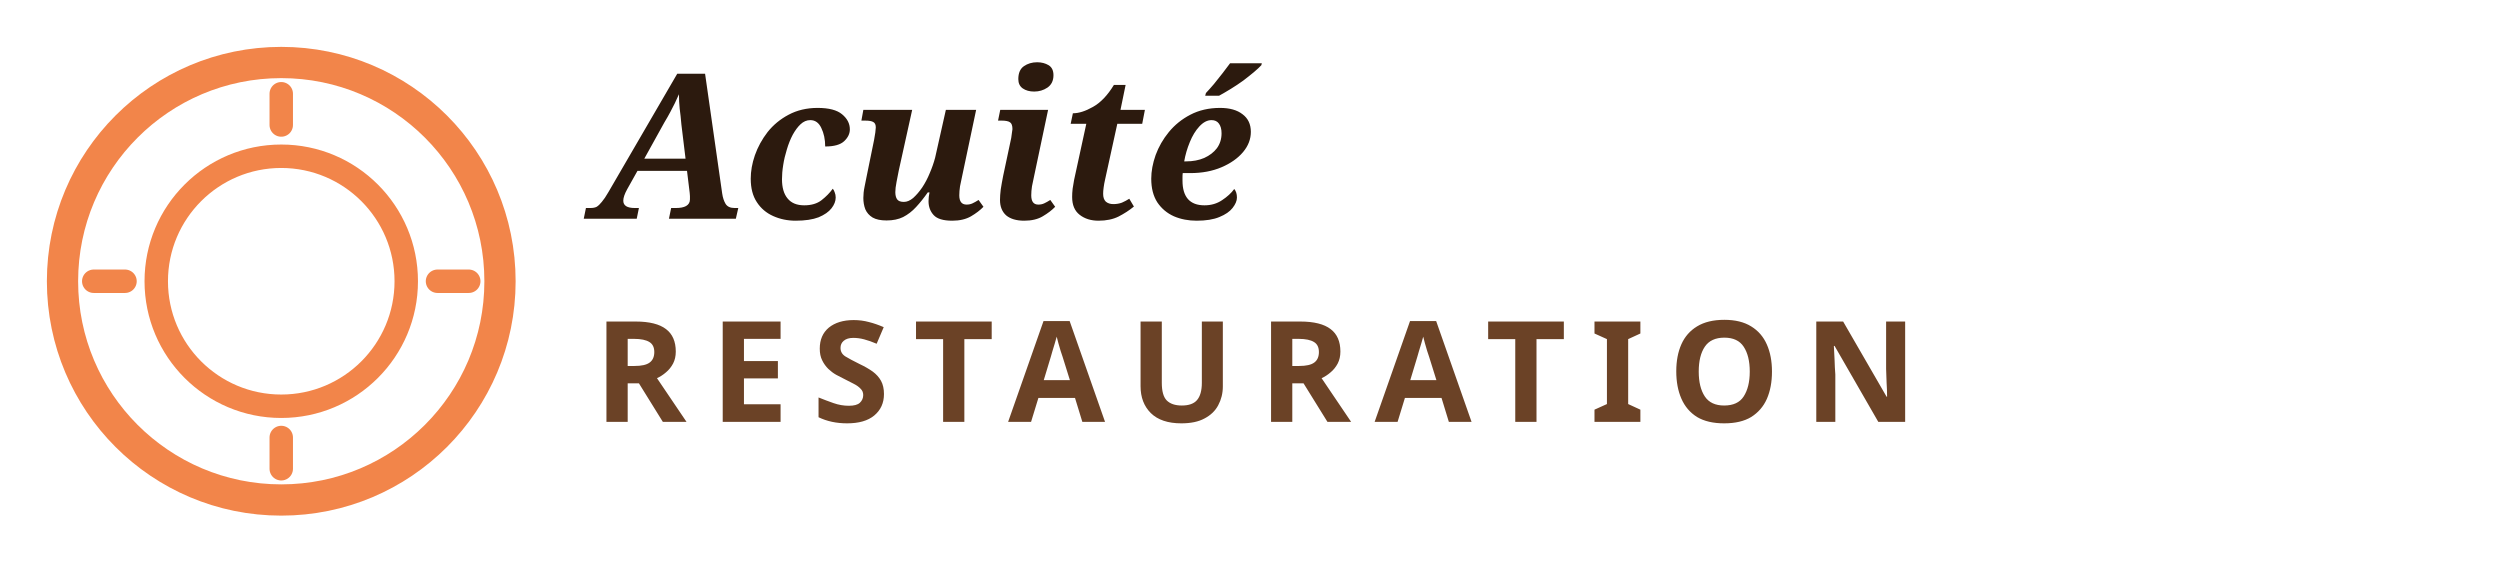
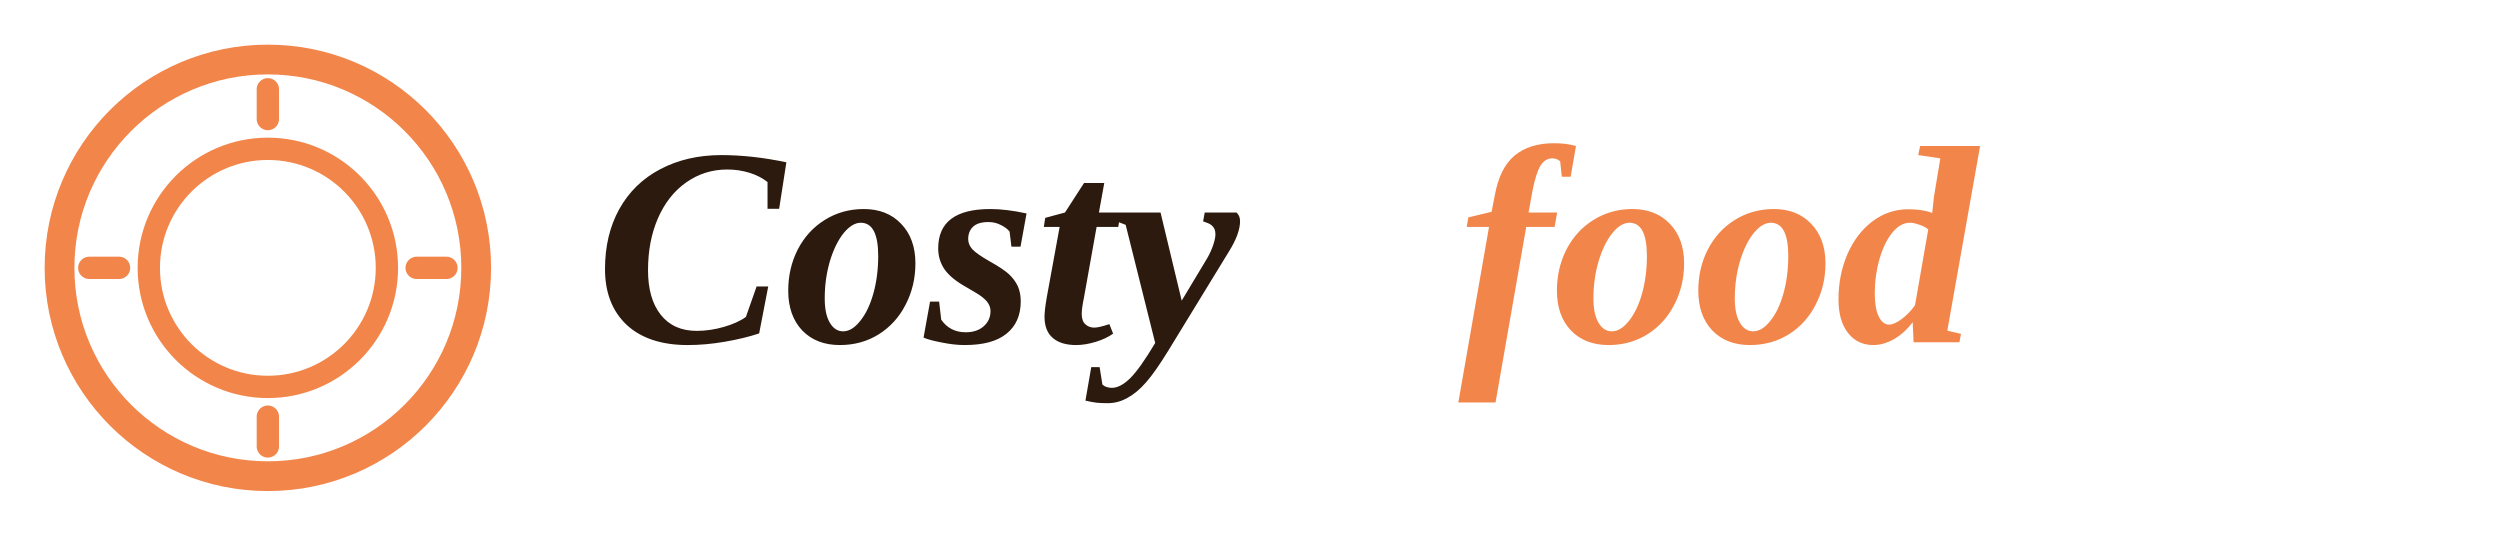
- <svg xmlns="http://www.w3.org/2000/svg" viewBox="0 0 160 36" fill="none">
+ <svg xmlns="http://www.w3.org/2000/svg" viewBox="0 0 168 36" fill="none">
  <circle cx="18" cy="18" r="14" stroke="#F2854A" stroke-width="2" />
  <circle cx="18" cy="18" r="8" stroke="#F2854A" stroke-width="1.5" />
  <path d="M18 8 L18 6 M18 30 L18 28 M8 18 L6 18 M30 18 L28 18" stroke="#F2854A" stroke-width="1.5" stroke-linecap="round" />
-   <text x="38" y="14" font-family="Georgia, serif" font-size="13" font-weight="700" fill="#2C1A0E" font-style="italic">Acuité</text>
-   <text x="38" y="27" font-family="system-ui, sans-serif" font-size="9" font-weight="600" fill="#6B4226" letter-spacing="1.5">RESTAURATION</text>
+   <text x="40" y="23" font-family="Georgia, 'Times New Roman', serif" font-size="19" font-weight="700" fill="#2C1A0E" font-style="italic">Costy</text>
+   <text x="98" y="23" font-family="Georgia, 'Times New Roman', serif" font-size="19" font-weight="700" fill="#F2854A" font-style="italic">food</text>
</svg>
